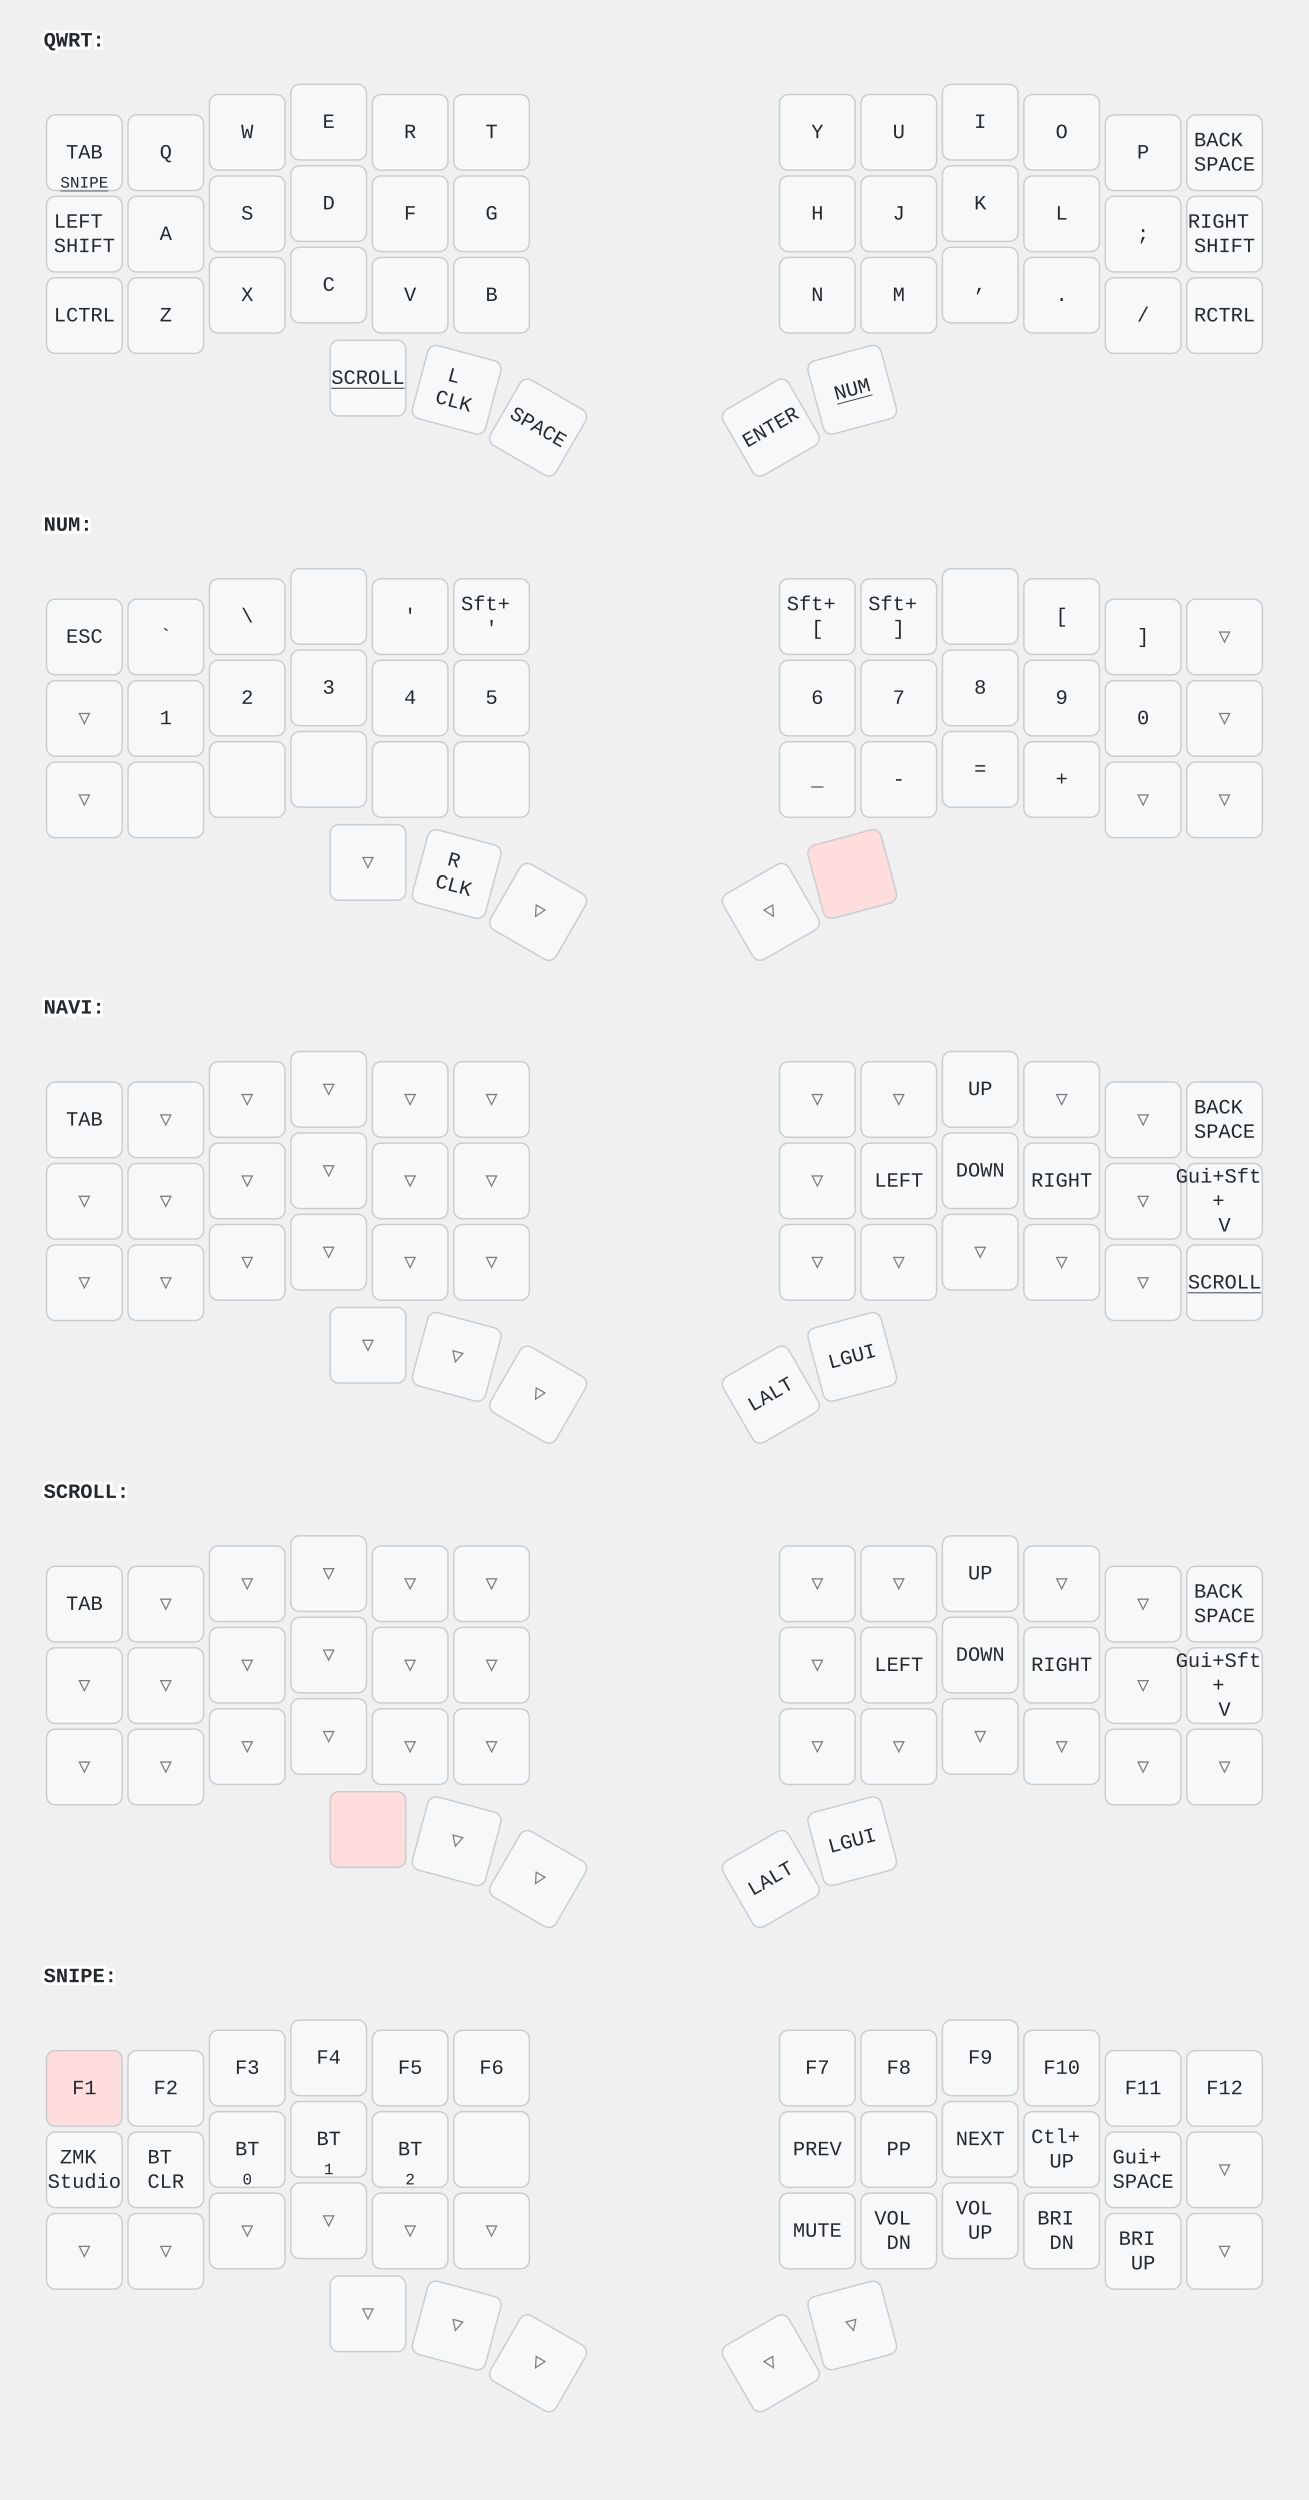
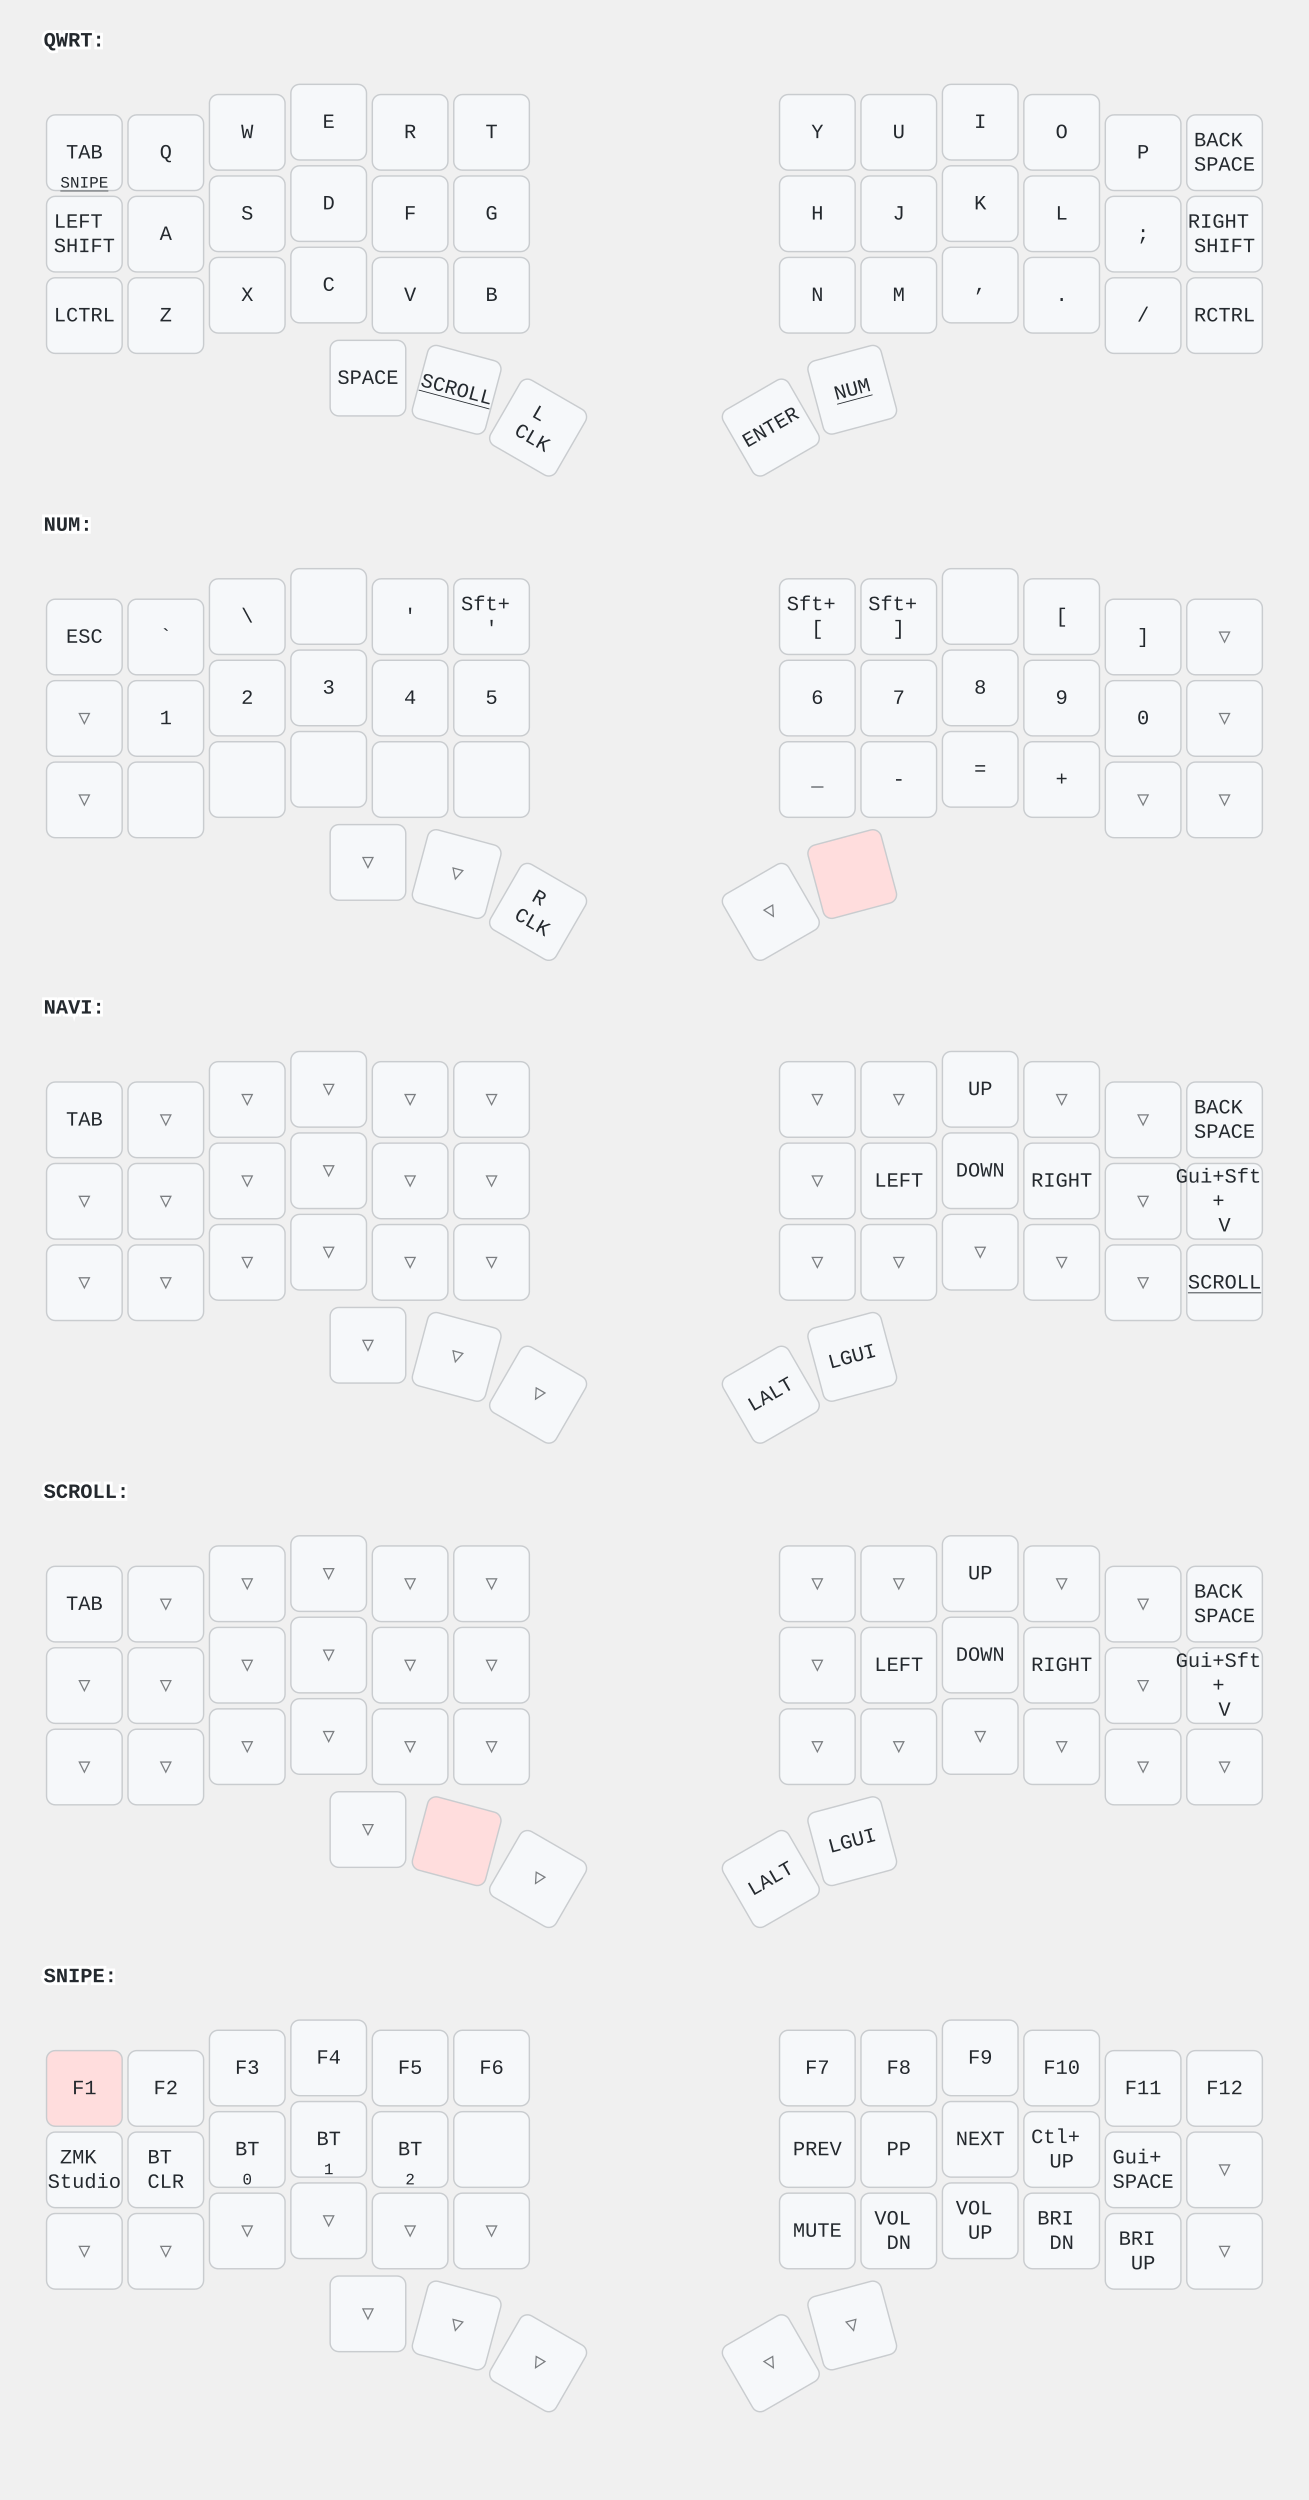
<svg xmlns="http://www.w3.org/2000/svg" width="900" height="1719" viewBox="0 0 900 1719" class="keymap">
  <style>/* inherit to force styles through use tags */
svg path {
    fill: inherit;
}

/* font and background color specifications */
svg.keymap {
    font-family: SFMono-Regular,Consolas,Liberation Mono,Menlo,monospace;
    font-size: 14px;
    font-kerning: normal;
    text-rendering: optimizeLegibility;
    fill: #24292e;
}

/* default key styling */
rect.key {
    fill: #f6f8fa;
}

rect.key, rect.combo {
    stroke: #c9cccf;
    stroke-width: 1;
}

/* default key side styling, only used is draw_key_sides is set */
rect.side {
    filter: brightness(90%);
}

/* color accent for combo boxes */
rect.combo, rect.combo-separate {
    fill: #cdf;
}

/* color accent for held keys */
rect.held, rect.combo.held {
    fill: #fdd;
}

/* color accent for ghost (optional) keys */
rect.ghost, rect.combo.ghost {
    stroke-dasharray: 4, 4;
    stroke-width: 2;
}

text {
    text-anchor: middle;
    dominant-baseline: middle;
}

/* styling for layer labels */
text.label {
    font-weight: bold;
    text-anchor: start;
    stroke: white;
    stroke-width: 4;
    paint-order: stroke;
}

/* styling for optional footer */
text.footer {
    text-anchor: end;
    dominant-baseline: auto;
    stroke: white;
    stroke-width: 4;
    paint-order: stroke;
}

/* styling for combo tap, and key non-tap label text */
text.combo, text.hold, text.shifted, text.left, text.right {
    font-size: 11px;
}

text.hold {
    text-anchor: middle;
    dominant-baseline: auto;
}

text.shifted {
    text-anchor: middle;
    dominant-baseline: hanging;
}

text.left {
    text-anchor: start;
}

text.right {
    text-anchor: end;
}

text.layer-activator {
    text-decoration: underline;
}

/* styling for hold/shifted label text in combo box */
text.combo.hold, text.combo.shifted, text.combo.left, text.combo.right {
    font-size: 8px;
}

/* lighter symbol for transparent keys */
text.trans {
    fill: #7b7e81;
}

/* styling for combo dendrons */
path.combo {
    stroke-width: 1;
    stroke: gray;
    fill: none;
}

/* Start Tabler Icons Cleanup */
/* cannot use height/width with glyphs */
.icon-tabler &gt; path {
    fill: inherit;
    stroke: inherit;
    stroke-width: 2;
}
/* hide tabler's default box */
.icon-tabler &gt; path[stroke="none"][fill="none"] {
    visibility: hidden;
}
/* End Tabler Icons Cleanup */

@media (prefers-color-scheme: dark) {
svg.keymap { fill: #d1d6db; }
rect.key { fill: #3f4750; }
rect.key, rect.combo { stroke: #60666c; }
rect.combo, rect.combo-separate { fill: #1f3d7a; }
rect.held, rect.combo.held { fill: #854747; }
text.label, text.footer { stroke: black; }
text.trans { fill: #7e8184; }
path.combo { stroke: #7f7f7f; }

}</style>
  <g transform="translate(30, 0)" class="layer-QWRT">
    <text x="0" y="28" class="label" id="QWRT">QWRT:</text>
    <g transform="translate(0, 56)">
      <g transform="translate(28, 49)" class="key keypos-0">
        <rect rx="6" ry="6" x="-26" y="-26" width="52" height="52" class="key" />
        <text x="0" y="0" class="key tap">TAB</text>
        <a href="#SNIPE">
          <text x="0" y="24" class="key hold layer-activator">SNIPE</text>
        </a>
      </g>
      <g transform="translate(84, 49)" class="key keypos-1">
        <rect rx="6" ry="6" x="-26" y="-26" width="52" height="52" class="key" />
        <text x="0" y="0" class="key tap">Q</text>
      </g>
      <g transform="translate(140, 35)" class="key keypos-2">
        <rect rx="6" ry="6" x="-26" y="-26" width="52" height="52" class="key" />
        <text x="0" y="0" class="key tap">W</text>
      </g>
      <g transform="translate(196, 28)" class="key keypos-3">
        <rect rx="6" ry="6" x="-26" y="-26" width="52" height="52" class="key" />
        <text x="0" y="0" class="key tap">E</text>
      </g>
      <g transform="translate(252, 35)" class="key keypos-4">
        <rect rx="6" ry="6" x="-26" y="-26" width="52" height="52" class="key" />
        <text x="0" y="0" class="key tap">R</text>
      </g>
      <g transform="translate(308, 35)" class="key keypos-5">
        <rect rx="6" ry="6" x="-26" y="-26" width="52" height="52" class="key" />
        <text x="0" y="0" class="key tap">T</text>
      </g>
      <g transform="translate(532, 35)" class="key keypos-6">
        <rect rx="6" ry="6" x="-26" y="-26" width="52" height="52" class="key" />
        <text x="0" y="0" class="key tap">Y</text>
      </g>
      <g transform="translate(588, 35)" class="key keypos-7">
        <rect rx="6" ry="6" x="-26" y="-26" width="52" height="52" class="key" />
        <text x="0" y="0" class="key tap">U</text>
      </g>
      <g transform="translate(644, 28)" class="key keypos-8">
        <rect rx="6" ry="6" x="-26" y="-26" width="52" height="52" class="key" />
        <text x="0" y="0" class="key tap">I</text>
      </g>
      <g transform="translate(700, 35)" class="key keypos-9">
        <rect rx="6" ry="6" x="-26" y="-26" width="52" height="52" class="key" />
        <text x="0" y="0" class="key tap">O</text>
      </g>
      <g transform="translate(756, 49)" class="key keypos-10">
        <rect rx="6" ry="6" x="-26" y="-26" width="52" height="52" class="key" />
        <text x="0" y="0" class="key tap">P</text>
      </g>
      <g transform="translate(812, 49)" class="key keypos-11">
        <rect rx="6" ry="6" x="-26" y="-26" width="52" height="52" class="key" />
        <text x="0" y="0" class="key tap">
          <tspan x="0" dy="-0.6em">BACK</tspan>
          <tspan x="0" dy="1.2em">SPACE</tspan>
        </text>
      </g>
      <g transform="translate(28, 105)" class="key keypos-12">
        <rect rx="6" ry="6" x="-26" y="-26" width="52" height="52" class="key" />
        <text x="0" y="0" class="key tap">
          <tspan x="0" dy="-0.6em">LEFT</tspan>
          <tspan x="0" dy="1.2em">SHIFT</tspan>
        </text>
      </g>
      <g transform="translate(84, 105)" class="key keypos-13">
        <rect rx="6" ry="6" x="-26" y="-26" width="52" height="52" class="key" />
        <text x="0" y="0" class="key tap">A</text>
      </g>
      <g transform="translate(140, 91)" class="key keypos-14">
        <rect rx="6" ry="6" x="-26" y="-26" width="52" height="52" class="key" />
        <text x="0" y="0" class="key tap">S</text>
      </g>
      <g transform="translate(196, 84)" class="key keypos-15">
        <rect rx="6" ry="6" x="-26" y="-26" width="52" height="52" class="key" />
        <text x="0" y="0" class="key tap">D</text>
      </g>
      <g transform="translate(252, 91)" class="key keypos-16">
        <rect rx="6" ry="6" x="-26" y="-26" width="52" height="52" class="key" />
        <text x="0" y="0" class="key tap">F</text>
      </g>
      <g transform="translate(308, 91)" class="key keypos-17">
        <rect rx="6" ry="6" x="-26" y="-26" width="52" height="52" class="key" />
        <text x="0" y="0" class="key tap">G</text>
      </g>
      <g transform="translate(532, 91)" class="key keypos-18">
        <rect rx="6" ry="6" x="-26" y="-26" width="52" height="52" class="key" />
        <text x="0" y="0" class="key tap">H</text>
      </g>
      <g transform="translate(588, 91)" class="key keypos-19">
        <rect rx="6" ry="6" x="-26" y="-26" width="52" height="52" class="key" />
        <text x="0" y="0" class="key tap">J</text>
      </g>
      <g transform="translate(644, 84)" class="key keypos-20">
        <rect rx="6" ry="6" x="-26" y="-26" width="52" height="52" class="key" />
        <text x="0" y="0" class="key tap">K</text>
      </g>
      <g transform="translate(700, 91)" class="key keypos-21">
        <rect rx="6" ry="6" x="-26" y="-26" width="52" height="52" class="key" />
        <text x="0" y="0" class="key tap">L</text>
      </g>
      <g transform="translate(756, 105)" class="key keypos-22">
        <rect rx="6" ry="6" x="-26" y="-26" width="52" height="52" class="key" />
        <text x="0" y="0" class="key tap">;</text>
      </g>
      <g transform="translate(812, 105)" class="key keypos-23">
        <rect rx="6" ry="6" x="-26" y="-26" width="52" height="52" class="key" />
        <text x="0" y="0" class="key tap">
          <tspan x="0" dy="-0.6em">RIGHT</tspan>
          <tspan x="0" dy="1.2em">SHIFT</tspan>
        </text>
      </g>
      <g transform="translate(28, 161)" class="key keypos-24">
        <rect rx="6" ry="6" x="-26" y="-26" width="52" height="52" class="key" />
        <text x="0" y="0" class="key tap">LCTRL</text>
      </g>
      <g transform="translate(84, 161)" class="key keypos-25">
        <rect rx="6" ry="6" x="-26" y="-26" width="52" height="52" class="key" />
        <text x="0" y="0" class="key tap">Z</text>
      </g>
      <g transform="translate(140, 147)" class="key keypos-26">
        <rect rx="6" ry="6" x="-26" y="-26" width="52" height="52" class="key" />
        <text x="0" y="0" class="key tap">X</text>
      </g>
      <g transform="translate(196, 140)" class="key keypos-27">
        <rect rx="6" ry="6" x="-26" y="-26" width="52" height="52" class="key" />
        <text x="0" y="0" class="key tap">C</text>
      </g>
      <g transform="translate(252, 147)" class="key keypos-28">
        <rect rx="6" ry="6" x="-26" y="-26" width="52" height="52" class="key" />
        <text x="0" y="0" class="key tap">V</text>
      </g>
      <g transform="translate(308, 147)" class="key keypos-29">
        <rect rx="6" ry="6" x="-26" y="-26" width="52" height="52" class="key" />
        <text x="0" y="0" class="key tap">B</text>
      </g>
      <g transform="translate(532, 147)" class="key keypos-30">
        <rect rx="6" ry="6" x="-26" y="-26" width="52" height="52" class="key" />
        <text x="0" y="0" class="key tap">N</text>
      </g>
      <g transform="translate(588, 147)" class="key keypos-31">
        <rect rx="6" ry="6" x="-26" y="-26" width="52" height="52" class="key" />
        <text x="0" y="0" class="key tap">M</text>
      </g>
      <g transform="translate(644, 140)" class="key keypos-32">
        <rect rx="6" ry="6" x="-26" y="-26" width="52" height="52" class="key" />
        <text x="0" y="0" class="key tap">,</text>
      </g>
      <g transform="translate(700, 147)" class="key keypos-33">
        <rect rx="6" ry="6" x="-26" y="-26" width="52" height="52" class="key" />
        <text x="0" y="0" class="key tap">.</text>
      </g>
      <g transform="translate(756, 161)" class="key keypos-34">
        <rect rx="6" ry="6" x="-26" y="-26" width="52" height="52" class="key" />
        <text x="0" y="0" class="key tap">/</text>
      </g>
      <g transform="translate(812, 161)" class="key keypos-35">
        <rect rx="6" ry="6" x="-26" y="-26" width="52" height="52" class="key" />
        <text x="0" y="0" class="key tap">RCTRL</text>
      </g>
      <g transform="translate(223, 204)" class="key keypos-36">
        <rect rx="6" ry="6" x="-26" y="-26" width="52" height="52" class="key" />
+         <text x="0" y="0" class="key tap">SPACE</text>
+       </g>
+       <g transform="translate(284, 212) rotate(15.0)" class="key keypos-37">
+         <rect rx="6" ry="6" x="-26" y="-26" width="52" height="52" class="key" />
        <a href="#SCROLL">
          <text x="0" y="0" class="key tap layer-activator">SCROLL</text>
        </a>
      </g>
-       <g transform="translate(284, 212) rotate(15.0)" class="key keypos-37">
+       <g transform="translate(340, 238) rotate(30.0)" class="key keypos-38">
        <rect rx="6" ry="6" x="-26" y="-26" width="52" height="52" class="key" />
        <text x="0" y="0" class="key tap">
          <tspan x="0" dy="-0.6em">L</tspan>
          <tspan x="0" dy="1.2em">CLK</tspan>
        </text>
-       </g>
-       <g transform="translate(340, 238) rotate(30.0)" class="key keypos-38">
-         <rect rx="6" ry="6" x="-26" y="-26" width="52" height="52" class="key" />
-         <text x="0" y="0" class="key tap">SPACE</text>
      </g>
      <g transform="translate(500, 238) rotate(-30.0)" class="key keypos-39">
        <rect rx="6" ry="6" x="-26" y="-26" width="52" height="52" class="key" />
        <text x="0" y="0" class="key tap">ENTER</text>
      </g>
      <g transform="translate(556, 212) rotate(-15.0)" class="key keypos-40">
        <rect rx="6" ry="6" x="-26" y="-26" width="52" height="52" class="key" />
        <a href="#NUM">
          <text x="0" y="0" class="key tap layer-activator">NUM</text>
        </a>
      </g>
    </g>
  </g>
  <g transform="translate(30, 333)" class="layer-NUM">
    <text x="0" y="28" class="label" id="NUM">NUM:</text>
    <g transform="translate(0, 56)">
      <g transform="translate(28, 49)" class="key keypos-0">
        <rect rx="6" ry="6" x="-26" y="-26" width="52" height="52" class="key" />
        <text x="0" y="0" class="key tap">ESC</text>
      </g>
      <g transform="translate(84, 49)" class="key keypos-1">
        <rect rx="6" ry="6" x="-26" y="-26" width="52" height="52" class="key" />
        <text x="0" y="0" class="key tap">`</text>
      </g>
      <g transform="translate(140, 35)" class="key keypos-2">
        <rect rx="6" ry="6" x="-26" y="-26" width="52" height="52" class="key" />
        <text x="0" y="0" class="key tap">\</text>
      </g>
      <g transform="translate(196, 28)" class="key keypos-3">
        <rect rx="6" ry="6" x="-26" y="-26" width="52" height="52" class="key" />
      </g>
      <g transform="translate(252, 35)" class="key keypos-4">
        <rect rx="6" ry="6" x="-26" y="-26" width="52" height="52" class="key" />
        <text x="0" y="0" class="key tap">'</text>
      </g>
      <g transform="translate(308, 35)" class="key keypos-5">
        <rect rx="6" ry="6" x="-26" y="-26" width="52" height="52" class="key" />
        <text x="0" y="0" class="key tap">
          <tspan x="0" dy="-0.6em">Sft+</tspan>
          <tspan x="0" dy="1.2em">'</tspan>
        </text>
      </g>
      <g transform="translate(532, 35)" class="key keypos-6">
        <rect rx="6" ry="6" x="-26" y="-26" width="52" height="52" class="key" />
        <text x="0" y="0" class="key tap">
          <tspan x="0" dy="-0.6em">Sft+</tspan>
          <tspan x="0" dy="1.2em">[</tspan>
        </text>
      </g>
      <g transform="translate(588, 35)" class="key keypos-7">
        <rect rx="6" ry="6" x="-26" y="-26" width="52" height="52" class="key" />
        <text x="0" y="0" class="key tap">
          <tspan x="0" dy="-0.6em">Sft+</tspan>
          <tspan x="0" dy="1.2em">]</tspan>
        </text>
      </g>
      <g transform="translate(644, 28)" class="key keypos-8">
        <rect rx="6" ry="6" x="-26" y="-26" width="52" height="52" class="key" />
      </g>
      <g transform="translate(700, 35)" class="key keypos-9">
        <rect rx="6" ry="6" x="-26" y="-26" width="52" height="52" class="key" />
        <text x="0" y="0" class="key tap">[</text>
      </g>
      <g transform="translate(756, 49)" class="key keypos-10">
        <rect rx="6" ry="6" x="-26" y="-26" width="52" height="52" class="key" />
        <text x="0" y="0" class="key tap">]</text>
      </g>
      <g transform="translate(812, 49)" class="key trans keypos-11">
        <rect rx="6" ry="6" x="-26" y="-26" width="52" height="52" class="key trans" />
        <text x="0" y="0" class="key trans tap">▽</text>
      </g>
      <g transform="translate(28, 105)" class="key trans keypos-12">
        <rect rx="6" ry="6" x="-26" y="-26" width="52" height="52" class="key trans" />
        <text x="0" y="0" class="key trans tap">▽</text>
      </g>
      <g transform="translate(84, 105)" class="key keypos-13">
        <rect rx="6" ry="6" x="-26" y="-26" width="52" height="52" class="key" />
        <text x="0" y="0" class="key tap">1</text>
      </g>
      <g transform="translate(140, 91)" class="key keypos-14">
        <rect rx="6" ry="6" x="-26" y="-26" width="52" height="52" class="key" />
        <text x="0" y="0" class="key tap">2</text>
      </g>
      <g transform="translate(196, 84)" class="key keypos-15">
        <rect rx="6" ry="6" x="-26" y="-26" width="52" height="52" class="key" />
        <text x="0" y="0" class="key tap">3</text>
      </g>
      <g transform="translate(252, 91)" class="key keypos-16">
        <rect rx="6" ry="6" x="-26" y="-26" width="52" height="52" class="key" />
        <text x="0" y="0" class="key tap">4</text>
      </g>
      <g transform="translate(308, 91)" class="key keypos-17">
        <rect rx="6" ry="6" x="-26" y="-26" width="52" height="52" class="key" />
        <text x="0" y="0" class="key tap">5</text>
      </g>
      <g transform="translate(532, 91)" class="key keypos-18">
        <rect rx="6" ry="6" x="-26" y="-26" width="52" height="52" class="key" />
        <text x="0" y="0" class="key tap">6</text>
      </g>
      <g transform="translate(588, 91)" class="key keypos-19">
        <rect rx="6" ry="6" x="-26" y="-26" width="52" height="52" class="key" />
        <text x="0" y="0" class="key tap">7</text>
      </g>
      <g transform="translate(644, 84)" class="key keypos-20">
        <rect rx="6" ry="6" x="-26" y="-26" width="52" height="52" class="key" />
        <text x="0" y="0" class="key tap">8</text>
      </g>
      <g transform="translate(700, 91)" class="key keypos-21">
        <rect rx="6" ry="6" x="-26" y="-26" width="52" height="52" class="key" />
        <text x="0" y="0" class="key tap">9</text>
      </g>
      <g transform="translate(756, 105)" class="key keypos-22">
        <rect rx="6" ry="6" x="-26" y="-26" width="52" height="52" class="key" />
        <text x="0" y="0" class="key tap">0</text>
      </g>
      <g transform="translate(812, 105)" class="key trans keypos-23">
        <rect rx="6" ry="6" x="-26" y="-26" width="52" height="52" class="key trans" />
        <text x="0" y="0" class="key trans tap">▽</text>
      </g>
      <g transform="translate(28, 161)" class="key trans keypos-24">
        <rect rx="6" ry="6" x="-26" y="-26" width="52" height="52" class="key trans" />
        <text x="0" y="0" class="key trans tap">▽</text>
      </g>
      <g transform="translate(84, 161)" class="key keypos-25">
        <rect rx="6" ry="6" x="-26" y="-26" width="52" height="52" class="key" />
      </g>
      <g transform="translate(140, 147)" class="key keypos-26">
        <rect rx="6" ry="6" x="-26" y="-26" width="52" height="52" class="key" />
      </g>
      <g transform="translate(196, 140)" class="key keypos-27">
        <rect rx="6" ry="6" x="-26" y="-26" width="52" height="52" class="key" />
      </g>
      <g transform="translate(252, 147)" class="key keypos-28">
        <rect rx="6" ry="6" x="-26" y="-26" width="52" height="52" class="key" />
      </g>
      <g transform="translate(308, 147)" class="key keypos-29">
        <rect rx="6" ry="6" x="-26" y="-26" width="52" height="52" class="key" />
      </g>
      <g transform="translate(532, 147)" class="key keypos-30">
        <rect rx="6" ry="6" x="-26" y="-26" width="52" height="52" class="key" />
        <text x="0" y="0" class="key tap">_</text>
      </g>
      <g transform="translate(588, 147)" class="key keypos-31">
        <rect rx="6" ry="6" x="-26" y="-26" width="52" height="52" class="key" />
        <text x="0" y="0" class="key tap">-</text>
      </g>
      <g transform="translate(644, 140)" class="key keypos-32">
        <rect rx="6" ry="6" x="-26" y="-26" width="52" height="52" class="key" />
        <text x="0" y="0" class="key tap">=</text>
      </g>
      <g transform="translate(700, 147)" class="key keypos-33">
        <rect rx="6" ry="6" x="-26" y="-26" width="52" height="52" class="key" />
        <text x="0" y="0" class="key tap">+</text>
      </g>
      <g transform="translate(756, 161)" class="key trans keypos-34">
        <rect rx="6" ry="6" x="-26" y="-26" width="52" height="52" class="key trans" />
        <text x="0" y="0" class="key trans tap">▽</text>
      </g>
      <g transform="translate(812, 161)" class="key trans keypos-35">
        <rect rx="6" ry="6" x="-26" y="-26" width="52" height="52" class="key trans" />
        <text x="0" y="0" class="key trans tap">▽</text>
      </g>
      <g transform="translate(223, 204)" class="key trans keypos-36">
        <rect rx="6" ry="6" x="-26" y="-26" width="52" height="52" class="key trans" />
        <text x="0" y="0" class="key trans tap">▽</text>
      </g>
-       <g transform="translate(284, 212) rotate(15.0)" class="key keypos-37">
+       <g transform="translate(284, 212) rotate(15.0)" class="key trans keypos-37">
+         <rect rx="6" ry="6" x="-26" y="-26" width="52" height="52" class="key trans" />
+         <text x="0" y="0" class="key trans tap">▽</text>
+       </g>
+       <g transform="translate(340, 238) rotate(30.0)" class="key keypos-38">
        <rect rx="6" ry="6" x="-26" y="-26" width="52" height="52" class="key" />
        <text x="0" y="0" class="key tap">
          <tspan x="0" dy="-0.6em">R</tspan>
          <tspan x="0" dy="1.2em">CLK</tspan>
        </text>
-       </g>
-       <g transform="translate(340, 238) rotate(30.0)" class="key trans keypos-38">
-         <rect rx="6" ry="6" x="-26" y="-26" width="52" height="52" class="key trans" />
-         <text x="0" y="0" class="key trans tap">▽</text>
      </g>
      <g transform="translate(500, 238) rotate(-30.0)" class="key trans keypos-39">
        <rect rx="6" ry="6" x="-26" y="-26" width="52" height="52" class="key trans" />
        <text x="0" y="0" class="key trans tap">▽</text>
      </g>
      <g transform="translate(556, 212) rotate(-15.0)" class="key held keypos-40">
        <rect rx="6" ry="6" x="-26" y="-26" width="52" height="52" class="key held" />
      </g>
    </g>
  </g>
  <g transform="translate(30, 665)" class="layer-NAVI">
    <text x="0" y="28" class="label" id="NAVI">NAVI:</text>
    <g transform="translate(0, 56)">
      <g transform="translate(28, 49)" class="key keypos-0">
        <rect rx="6" ry="6" x="-26" y="-26" width="52" height="52" class="key" />
        <text x="0" y="0" class="key tap">TAB</text>
      </g>
      <g transform="translate(84, 49)" class="key trans keypos-1">
        <rect rx="6" ry="6" x="-26" y="-26" width="52" height="52" class="key trans" />
        <text x="0" y="0" class="key trans tap">▽</text>
      </g>
      <g transform="translate(140, 35)" class="key trans keypos-2">
        <rect rx="6" ry="6" x="-26" y="-26" width="52" height="52" class="key trans" />
        <text x="0" y="0" class="key trans tap">▽</text>
      </g>
      <g transform="translate(196, 28)" class="key trans keypos-3">
        <rect rx="6" ry="6" x="-26" y="-26" width="52" height="52" class="key trans" />
        <text x="0" y="0" class="key trans tap">▽</text>
      </g>
      <g transform="translate(252, 35)" class="key trans keypos-4">
        <rect rx="6" ry="6" x="-26" y="-26" width="52" height="52" class="key trans" />
        <text x="0" y="0" class="key trans tap">▽</text>
      </g>
      <g transform="translate(308, 35)" class="key trans keypos-5">
        <rect rx="6" ry="6" x="-26" y="-26" width="52" height="52" class="key trans" />
        <text x="0" y="0" class="key trans tap">▽</text>
      </g>
      <g transform="translate(532, 35)" class="key trans keypos-6">
        <rect rx="6" ry="6" x="-26" y="-26" width="52" height="52" class="key trans" />
        <text x="0" y="0" class="key trans tap">▽</text>
      </g>
      <g transform="translate(588, 35)" class="key trans keypos-7">
        <rect rx="6" ry="6" x="-26" y="-26" width="52" height="52" class="key trans" />
        <text x="0" y="0" class="key trans tap">▽</text>
      </g>
      <g transform="translate(644, 28)" class="key keypos-8">
        <rect rx="6" ry="6" x="-26" y="-26" width="52" height="52" class="key" />
        <text x="0" y="0" class="key tap">UP</text>
      </g>
      <g transform="translate(700, 35)" class="key trans keypos-9">
        <rect rx="6" ry="6" x="-26" y="-26" width="52" height="52" class="key trans" />
        <text x="0" y="0" class="key trans tap">▽</text>
      </g>
      <g transform="translate(756, 49)" class="key trans keypos-10">
        <rect rx="6" ry="6" x="-26" y="-26" width="52" height="52" class="key trans" />
        <text x="0" y="0" class="key trans tap">▽</text>
      </g>
      <g transform="translate(812, 49)" class="key keypos-11">
        <rect rx="6" ry="6" x="-26" y="-26" width="52" height="52" class="key" />
        <text x="0" y="0" class="key tap">
          <tspan x="0" dy="-0.6em">BACK</tspan>
          <tspan x="0" dy="1.2em">SPACE</tspan>
        </text>
      </g>
      <g transform="translate(28, 105)" class="key trans keypos-12">
        <rect rx="6" ry="6" x="-26" y="-26" width="52" height="52" class="key trans" />
        <text x="0" y="0" class="key trans tap">▽</text>
      </g>
      <g transform="translate(84, 105)" class="key trans keypos-13">
        <rect rx="6" ry="6" x="-26" y="-26" width="52" height="52" class="key trans" />
        <text x="0" y="0" class="key trans tap">▽</text>
      </g>
      <g transform="translate(140, 91)" class="key trans keypos-14">
        <rect rx="6" ry="6" x="-26" y="-26" width="52" height="52" class="key trans" />
        <text x="0" y="0" class="key trans tap">▽</text>
      </g>
      <g transform="translate(196, 84)" class="key trans keypos-15">
        <rect rx="6" ry="6" x="-26" y="-26" width="52" height="52" class="key trans" />
        <text x="0" y="0" class="key trans tap">▽</text>
      </g>
      <g transform="translate(252, 91)" class="key trans keypos-16">
        <rect rx="6" ry="6" x="-26" y="-26" width="52" height="52" class="key trans" />
        <text x="0" y="0" class="key trans tap">▽</text>
      </g>
      <g transform="translate(308, 91)" class="key trans keypos-17">
        <rect rx="6" ry="6" x="-26" y="-26" width="52" height="52" class="key trans" />
        <text x="0" y="0" class="key trans tap">▽</text>
      </g>
      <g transform="translate(532, 91)" class="key trans keypos-18">
        <rect rx="6" ry="6" x="-26" y="-26" width="52" height="52" class="key trans" />
        <text x="0" y="0" class="key trans tap">▽</text>
      </g>
      <g transform="translate(588, 91)" class="key keypos-19">
        <rect rx="6" ry="6" x="-26" y="-26" width="52" height="52" class="key" />
        <text x="0" y="0" class="key tap">LEFT</text>
      </g>
      <g transform="translate(644, 84)" class="key keypos-20">
        <rect rx="6" ry="6" x="-26" y="-26" width="52" height="52" class="key" />
        <text x="0" y="0" class="key tap">DOWN</text>
      </g>
      <g transform="translate(700, 91)" class="key keypos-21">
        <rect rx="6" ry="6" x="-26" y="-26" width="52" height="52" class="key" />
        <text x="0" y="0" class="key tap">RIGHT</text>
      </g>
      <g transform="translate(756, 105)" class="key trans keypos-22">
        <rect rx="6" ry="6" x="-26" y="-26" width="52" height="52" class="key trans" />
        <text x="0" y="0" class="key trans tap">▽</text>
      </g>
      <g transform="translate(812, 105)" class="key keypos-23">
        <rect rx="6" ry="6" x="-26" y="-26" width="52" height="52" class="key" />
        <text x="0" y="0" class="key tap">
          <tspan x="0" dy="-1.2em">Gui+Sft</tspan>
          <tspan x="0" dy="1.2em">+</tspan>
          <tspan x="0" dy="1.2em">V</tspan>
        </text>
      </g>
      <g transform="translate(28, 161)" class="key trans keypos-24">
        <rect rx="6" ry="6" x="-26" y="-26" width="52" height="52" class="key trans" />
        <text x="0" y="0" class="key trans tap">▽</text>
      </g>
      <g transform="translate(84, 161)" class="key trans keypos-25">
        <rect rx="6" ry="6" x="-26" y="-26" width="52" height="52" class="key trans" />
        <text x="0" y="0" class="key trans tap">▽</text>
      </g>
      <g transform="translate(140, 147)" class="key trans keypos-26">
        <rect rx="6" ry="6" x="-26" y="-26" width="52" height="52" class="key trans" />
        <text x="0" y="0" class="key trans tap">▽</text>
      </g>
      <g transform="translate(196, 140)" class="key trans keypos-27">
        <rect rx="6" ry="6" x="-26" y="-26" width="52" height="52" class="key trans" />
        <text x="0" y="0" class="key trans tap">▽</text>
      </g>
      <g transform="translate(252, 147)" class="key trans keypos-28">
        <rect rx="6" ry="6" x="-26" y="-26" width="52" height="52" class="key trans" />
        <text x="0" y="0" class="key trans tap">▽</text>
      </g>
      <g transform="translate(308, 147)" class="key trans keypos-29">
        <rect rx="6" ry="6" x="-26" y="-26" width="52" height="52" class="key trans" />
        <text x="0" y="0" class="key trans tap">▽</text>
      </g>
      <g transform="translate(532, 147)" class="key trans keypos-30">
        <rect rx="6" ry="6" x="-26" y="-26" width="52" height="52" class="key trans" />
        <text x="0" y="0" class="key trans tap">▽</text>
      </g>
      <g transform="translate(588, 147)" class="key trans keypos-31">
        <rect rx="6" ry="6" x="-26" y="-26" width="52" height="52" class="key trans" />
        <text x="0" y="0" class="key trans tap">▽</text>
      </g>
      <g transform="translate(644, 140)" class="key trans keypos-32">
        <rect rx="6" ry="6" x="-26" y="-26" width="52" height="52" class="key trans" />
        <text x="0" y="0" class="key trans tap">▽</text>
      </g>
      <g transform="translate(700, 147)" class="key trans keypos-33">
        <rect rx="6" ry="6" x="-26" y="-26" width="52" height="52" class="key trans" />
        <text x="0" y="0" class="key trans tap">▽</text>
      </g>
      <g transform="translate(756, 161)" class="key trans keypos-34">
        <rect rx="6" ry="6" x="-26" y="-26" width="52" height="52" class="key trans" />
        <text x="0" y="0" class="key trans tap">▽</text>
      </g>
      <g transform="translate(812, 161)" class="key keypos-35">
        <rect rx="6" ry="6" x="-26" y="-26" width="52" height="52" class="key" />
        <a href="#SCROLL">
          <text x="0" y="0" class="key tap layer-activator">SCROLL</text>
        </a>
      </g>
      <g transform="translate(223, 204)" class="key trans keypos-36">
        <rect rx="6" ry="6" x="-26" y="-26" width="52" height="52" class="key trans" />
        <text x="0" y="0" class="key trans tap">▽</text>
      </g>
      <g transform="translate(284, 212) rotate(15.0)" class="key trans keypos-37">
        <rect rx="6" ry="6" x="-26" y="-26" width="52" height="52" class="key trans" />
        <text x="0" y="0" class="key trans tap">▽</text>
      </g>
      <g transform="translate(340, 238) rotate(30.0)" class="key trans keypos-38">
        <rect rx="6" ry="6" x="-26" y="-26" width="52" height="52" class="key trans" />
        <text x="0" y="0" class="key trans tap">▽</text>
      </g>
      <g transform="translate(500, 238) rotate(-30.0)" class="key keypos-39">
        <rect rx="6" ry="6" x="-26" y="-26" width="52" height="52" class="key" />
        <text x="0" y="0" class="key tap">LALT</text>
      </g>
      <g transform="translate(556, 212) rotate(-15.0)" class="key keypos-40">
        <rect rx="6" ry="6" x="-26" y="-26" width="52" height="52" class="key" />
        <text x="0" y="0" class="key tap">LGUI</text>
      </g>
    </g>
  </g>
  <g transform="translate(30, 998)" class="layer-SCROLL">
    <text x="0" y="28" class="label" id="SCROLL">SCROLL:</text>
    <g transform="translate(0, 56)">
      <g transform="translate(28, 49)" class="key keypos-0">
        <rect rx="6" ry="6" x="-26" y="-26" width="52" height="52" class="key" />
        <text x="0" y="0" class="key tap">TAB</text>
      </g>
      <g transform="translate(84, 49)" class="key trans keypos-1">
        <rect rx="6" ry="6" x="-26" y="-26" width="52" height="52" class="key trans" />
        <text x="0" y="0" class="key trans tap">▽</text>
      </g>
      <g transform="translate(140, 35)" class="key trans keypos-2">
        <rect rx="6" ry="6" x="-26" y="-26" width="52" height="52" class="key trans" />
        <text x="0" y="0" class="key trans tap">▽</text>
      </g>
      <g transform="translate(196, 28)" class="key trans keypos-3">
        <rect rx="6" ry="6" x="-26" y="-26" width="52" height="52" class="key trans" />
        <text x="0" y="0" class="key trans tap">▽</text>
      </g>
      <g transform="translate(252, 35)" class="key trans keypos-4">
        <rect rx="6" ry="6" x="-26" y="-26" width="52" height="52" class="key trans" />
        <text x="0" y="0" class="key trans tap">▽</text>
      </g>
      <g transform="translate(308, 35)" class="key trans keypos-5">
        <rect rx="6" ry="6" x="-26" y="-26" width="52" height="52" class="key trans" />
        <text x="0" y="0" class="key trans tap">▽</text>
      </g>
      <g transform="translate(532, 35)" class="key trans keypos-6">
        <rect rx="6" ry="6" x="-26" y="-26" width="52" height="52" class="key trans" />
        <text x="0" y="0" class="key trans tap">▽</text>
      </g>
      <g transform="translate(588, 35)" class="key trans keypos-7">
        <rect rx="6" ry="6" x="-26" y="-26" width="52" height="52" class="key trans" />
        <text x="0" y="0" class="key trans tap">▽</text>
      </g>
      <g transform="translate(644, 28)" class="key keypos-8">
        <rect rx="6" ry="6" x="-26" y="-26" width="52" height="52" class="key" />
        <text x="0" y="0" class="key tap">UP</text>
      </g>
      <g transform="translate(700, 35)" class="key trans keypos-9">
        <rect rx="6" ry="6" x="-26" y="-26" width="52" height="52" class="key trans" />
        <text x="0" y="0" class="key trans tap">▽</text>
      </g>
      <g transform="translate(756, 49)" class="key trans keypos-10">
        <rect rx="6" ry="6" x="-26" y="-26" width="52" height="52" class="key trans" />
        <text x="0" y="0" class="key trans tap">▽</text>
      </g>
      <g transform="translate(812, 49)" class="key keypos-11">
        <rect rx="6" ry="6" x="-26" y="-26" width="52" height="52" class="key" />
        <text x="0" y="0" class="key tap">
          <tspan x="0" dy="-0.6em">BACK</tspan>
          <tspan x="0" dy="1.2em">SPACE</tspan>
        </text>
      </g>
      <g transform="translate(28, 105)" class="key trans keypos-12">
        <rect rx="6" ry="6" x="-26" y="-26" width="52" height="52" class="key trans" />
        <text x="0" y="0" class="key trans tap">▽</text>
      </g>
      <g transform="translate(84, 105)" class="key trans keypos-13">
        <rect rx="6" ry="6" x="-26" y="-26" width="52" height="52" class="key trans" />
        <text x="0" y="0" class="key trans tap">▽</text>
      </g>
      <g transform="translate(140, 91)" class="key trans keypos-14">
        <rect rx="6" ry="6" x="-26" y="-26" width="52" height="52" class="key trans" />
        <text x="0" y="0" class="key trans tap">▽</text>
      </g>
      <g transform="translate(196, 84)" class="key trans keypos-15">
        <rect rx="6" ry="6" x="-26" y="-26" width="52" height="52" class="key trans" />
        <text x="0" y="0" class="key trans tap">▽</text>
      </g>
      <g transform="translate(252, 91)" class="key trans keypos-16">
        <rect rx="6" ry="6" x="-26" y="-26" width="52" height="52" class="key trans" />
        <text x="0" y="0" class="key trans tap">▽</text>
      </g>
      <g transform="translate(308, 91)" class="key trans keypos-17">
        <rect rx="6" ry="6" x="-26" y="-26" width="52" height="52" class="key trans" />
        <text x="0" y="0" class="key trans tap">▽</text>
      </g>
      <g transform="translate(532, 91)" class="key trans keypos-18">
        <rect rx="6" ry="6" x="-26" y="-26" width="52" height="52" class="key trans" />
        <text x="0" y="0" class="key trans tap">▽</text>
      </g>
      <g transform="translate(588, 91)" class="key keypos-19">
        <rect rx="6" ry="6" x="-26" y="-26" width="52" height="52" class="key" />
        <text x="0" y="0" class="key tap">LEFT</text>
      </g>
      <g transform="translate(644, 84)" class="key keypos-20">
        <rect rx="6" ry="6" x="-26" y="-26" width="52" height="52" class="key" />
        <text x="0" y="0" class="key tap">DOWN</text>
      </g>
      <g transform="translate(700, 91)" class="key keypos-21">
        <rect rx="6" ry="6" x="-26" y="-26" width="52" height="52" class="key" />
        <text x="0" y="0" class="key tap">RIGHT</text>
      </g>
      <g transform="translate(756, 105)" class="key trans keypos-22">
        <rect rx="6" ry="6" x="-26" y="-26" width="52" height="52" class="key trans" />
        <text x="0" y="0" class="key trans tap">▽</text>
      </g>
      <g transform="translate(812, 105)" class="key keypos-23">
        <rect rx="6" ry="6" x="-26" y="-26" width="52" height="52" class="key" />
        <text x="0" y="0" class="key tap">
          <tspan x="0" dy="-1.2em">Gui+Sft</tspan>
          <tspan x="0" dy="1.2em">+</tspan>
          <tspan x="0" dy="1.2em">V</tspan>
        </text>
      </g>
      <g transform="translate(28, 161)" class="key trans keypos-24">
        <rect rx="6" ry="6" x="-26" y="-26" width="52" height="52" class="key trans" />
        <text x="0" y="0" class="key trans tap">▽</text>
      </g>
      <g transform="translate(84, 161)" class="key trans keypos-25">
        <rect rx="6" ry="6" x="-26" y="-26" width="52" height="52" class="key trans" />
        <text x="0" y="0" class="key trans tap">▽</text>
      </g>
      <g transform="translate(140, 147)" class="key trans keypos-26">
        <rect rx="6" ry="6" x="-26" y="-26" width="52" height="52" class="key trans" />
        <text x="0" y="0" class="key trans tap">▽</text>
      </g>
      <g transform="translate(196, 140)" class="key trans keypos-27">
        <rect rx="6" ry="6" x="-26" y="-26" width="52" height="52" class="key trans" />
        <text x="0" y="0" class="key trans tap">▽</text>
      </g>
      <g transform="translate(252, 147)" class="key trans keypos-28">
        <rect rx="6" ry="6" x="-26" y="-26" width="52" height="52" class="key trans" />
        <text x="0" y="0" class="key trans tap">▽</text>
      </g>
      <g transform="translate(308, 147)" class="key trans keypos-29">
        <rect rx="6" ry="6" x="-26" y="-26" width="52" height="52" class="key trans" />
        <text x="0" y="0" class="key trans tap">▽</text>
      </g>
      <g transform="translate(532, 147)" class="key trans keypos-30">
        <rect rx="6" ry="6" x="-26" y="-26" width="52" height="52" class="key trans" />
        <text x="0" y="0" class="key trans tap">▽</text>
      </g>
      <g transform="translate(588, 147)" class="key trans keypos-31">
        <rect rx="6" ry="6" x="-26" y="-26" width="52" height="52" class="key trans" />
        <text x="0" y="0" class="key trans tap">▽</text>
      </g>
      <g transform="translate(644, 140)" class="key trans keypos-32">
        <rect rx="6" ry="6" x="-26" y="-26" width="52" height="52" class="key trans" />
        <text x="0" y="0" class="key trans tap">▽</text>
      </g>
      <g transform="translate(700, 147)" class="key trans keypos-33">
        <rect rx="6" ry="6" x="-26" y="-26" width="52" height="52" class="key trans" />
        <text x="0" y="0" class="key trans tap">▽</text>
      </g>
      <g transform="translate(756, 161)" class="key trans keypos-34">
        <rect rx="6" ry="6" x="-26" y="-26" width="52" height="52" class="key trans" />
        <text x="0" y="0" class="key trans tap">▽</text>
      </g>
      <g transform="translate(812, 161)" class="key trans keypos-35">
        <rect rx="6" ry="6" x="-26" y="-26" width="52" height="52" class="key trans" />
        <text x="0" y="0" class="key trans tap">▽</text>
      </g>
-       <g transform="translate(223, 204)" class="key held keypos-36">
+       <g transform="translate(223, 204)" class="key trans keypos-36">
+         <rect rx="6" ry="6" x="-26" y="-26" width="52" height="52" class="key trans" />
+         <text x="0" y="0" class="key trans tap">▽</text>
+       </g>
+       <g transform="translate(284, 212) rotate(15.0)" class="key held keypos-37">
        <rect rx="6" ry="6" x="-26" y="-26" width="52" height="52" class="key held" />
-       </g>
-       <g transform="translate(284, 212) rotate(15.0)" class="key trans keypos-37">
-         <rect rx="6" ry="6" x="-26" y="-26" width="52" height="52" class="key trans" />
-         <text x="0" y="0" class="key trans tap">▽</text>
      </g>
      <g transform="translate(340, 238) rotate(30.0)" class="key trans keypos-38">
        <rect rx="6" ry="6" x="-26" y="-26" width="52" height="52" class="key trans" />
        <text x="0" y="0" class="key trans tap">▽</text>
      </g>
      <g transform="translate(500, 238) rotate(-30.0)" class="key keypos-39">
        <rect rx="6" ry="6" x="-26" y="-26" width="52" height="52" class="key" />
        <text x="0" y="0" class="key tap">LALT</text>
      </g>
      <g transform="translate(556, 212) rotate(-15.0)" class="key keypos-40">
        <rect rx="6" ry="6" x="-26" y="-26" width="52" height="52" class="key" />
        <text x="0" y="0" class="key tap">LGUI</text>
      </g>
    </g>
  </g>
  <g transform="translate(30, 1331)" class="layer-SNIPE">
    <text x="0" y="28" class="label" id="SNIPE">SNIPE:</text>
    <g transform="translate(0, 56)">
      <g transform="translate(28, 49)" class="key held keypos-0">
        <rect rx="6" ry="6" x="-26" y="-26" width="52" height="52" class="key held" />
        <text x="0" y="0" class="key held tap">F1</text>
      </g>
      <g transform="translate(84, 49)" class="key keypos-1">
        <rect rx="6" ry="6" x="-26" y="-26" width="52" height="52" class="key" />
        <text x="0" y="0" class="key tap">F2</text>
      </g>
      <g transform="translate(140, 35)" class="key keypos-2">
        <rect rx="6" ry="6" x="-26" y="-26" width="52" height="52" class="key" />
        <text x="0" y="0" class="key tap">F3</text>
      </g>
      <g transform="translate(196, 28)" class="key keypos-3">
        <rect rx="6" ry="6" x="-26" y="-26" width="52" height="52" class="key" />
        <text x="0" y="0" class="key tap">F4</text>
      </g>
      <g transform="translate(252, 35)" class="key keypos-4">
        <rect rx="6" ry="6" x="-26" y="-26" width="52" height="52" class="key" />
        <text x="0" y="0" class="key tap">F5</text>
      </g>
      <g transform="translate(308, 35)" class="key keypos-5">
        <rect rx="6" ry="6" x="-26" y="-26" width="52" height="52" class="key" />
        <text x="0" y="0" class="key tap">F6</text>
      </g>
      <g transform="translate(532, 35)" class="key keypos-6">
        <rect rx="6" ry="6" x="-26" y="-26" width="52" height="52" class="key" />
        <text x="0" y="0" class="key tap">F7</text>
      </g>
      <g transform="translate(588, 35)" class="key keypos-7">
        <rect rx="6" ry="6" x="-26" y="-26" width="52" height="52" class="key" />
        <text x="0" y="0" class="key tap">F8</text>
      </g>
      <g transform="translate(644, 28)" class="key keypos-8">
        <rect rx="6" ry="6" x="-26" y="-26" width="52" height="52" class="key" />
        <text x="0" y="0" class="key tap">F9</text>
      </g>
      <g transform="translate(700, 35)" class="key keypos-9">
        <rect rx="6" ry="6" x="-26" y="-26" width="52" height="52" class="key" />
        <text x="0" y="0" class="key tap">F10</text>
      </g>
      <g transform="translate(756, 49)" class="key keypos-10">
        <rect rx="6" ry="6" x="-26" y="-26" width="52" height="52" class="key" />
        <text x="0" y="0" class="key tap">F11</text>
      </g>
      <g transform="translate(812, 49)" class="key keypos-11">
        <rect rx="6" ry="6" x="-26" y="-26" width="52" height="52" class="key" />
        <text x="0" y="0" class="key tap">F12</text>
      </g>
      <g transform="translate(28, 105)" class="key keypos-12">
        <rect rx="6" ry="6" x="-26" y="-26" width="52" height="52" class="key" />
        <text x="0" y="0" class="key tap">
          <tspan x="0" dy="-0.6em">ZMK</tspan>
          <tspan x="0" dy="1.2em">Studio</tspan>
        </text>
      </g>
      <g transform="translate(84, 105)" class="key keypos-13">
        <rect rx="6" ry="6" x="-26" y="-26" width="52" height="52" class="key" />
        <text x="0" y="0" class="key tap">
          <tspan x="0" dy="-0.6em">BT</tspan>
          <tspan x="0" dy="1.2em">CLR</tspan>
        </text>
      </g>
      <g transform="translate(140, 91)" class="key keypos-14">
        <rect rx="6" ry="6" x="-26" y="-26" width="52" height="52" class="key" />
        <text x="0" y="0" class="key tap">BT</text>
        <text x="0" y="24" class="key hold">0</text>
      </g>
      <g transform="translate(196, 84)" class="key keypos-15">
        <rect rx="6" ry="6" x="-26" y="-26" width="52" height="52" class="key" />
        <text x="0" y="0" class="key tap">BT</text>
        <text x="0" y="24" class="key hold">1</text>
      </g>
      <g transform="translate(252, 91)" class="key keypos-16">
        <rect rx="6" ry="6" x="-26" y="-26" width="52" height="52" class="key" />
        <text x="0" y="0" class="key tap">BT</text>
        <text x="0" y="24" class="key hold">2</text>
      </g>
      <g transform="translate(308, 91)" class="key keypos-17">
        <rect rx="6" ry="6" x="-26" y="-26" width="52" height="52" class="key" />
      </g>
      <g transform="translate(532, 91)" class="key keypos-18">
        <rect rx="6" ry="6" x="-26" y="-26" width="52" height="52" class="key" />
        <text x="0" y="0" class="key tap">PREV</text>
      </g>
      <g transform="translate(588, 91)" class="key keypos-19">
        <rect rx="6" ry="6" x="-26" y="-26" width="52" height="52" class="key" />
        <text x="0" y="0" class="key tap">PP</text>
      </g>
      <g transform="translate(644, 84)" class="key keypos-20">
        <rect rx="6" ry="6" x="-26" y="-26" width="52" height="52" class="key" />
        <text x="0" y="0" class="key tap">NEXT</text>
      </g>
      <g transform="translate(700, 91)" class="key keypos-21">
        <rect rx="6" ry="6" x="-26" y="-26" width="52" height="52" class="key" />
        <text x="0" y="0" class="key tap">
          <tspan x="0" dy="-0.6em">Ctl+</tspan>
          <tspan x="0" dy="1.2em">UP</tspan>
        </text>
      </g>
      <g transform="translate(756, 105)" class="key keypos-22">
        <rect rx="6" ry="6" x="-26" y="-26" width="52" height="52" class="key" />
        <text x="0" y="0" class="key tap">
          <tspan x="0" dy="-0.6em">Gui+</tspan>
          <tspan x="0" dy="1.2em">SPACE</tspan>
        </text>
      </g>
      <g transform="translate(812, 105)" class="key trans keypos-23">
        <rect rx="6" ry="6" x="-26" y="-26" width="52" height="52" class="key trans" />
        <text x="0" y="0" class="key trans tap">▽</text>
      </g>
      <g transform="translate(28, 161)" class="key trans keypos-24">
        <rect rx="6" ry="6" x="-26" y="-26" width="52" height="52" class="key trans" />
        <text x="0" y="0" class="key trans tap">▽</text>
      </g>
      <g transform="translate(84, 161)" class="key trans keypos-25">
        <rect rx="6" ry="6" x="-26" y="-26" width="52" height="52" class="key trans" />
        <text x="0" y="0" class="key trans tap">▽</text>
      </g>
      <g transform="translate(140, 147)" class="key trans keypos-26">
        <rect rx="6" ry="6" x="-26" y="-26" width="52" height="52" class="key trans" />
        <text x="0" y="0" class="key trans tap">▽</text>
      </g>
      <g transform="translate(196, 140)" class="key trans keypos-27">
        <rect rx="6" ry="6" x="-26" y="-26" width="52" height="52" class="key trans" />
        <text x="0" y="0" class="key trans tap">▽</text>
      </g>
      <g transform="translate(252, 147)" class="key trans keypos-28">
        <rect rx="6" ry="6" x="-26" y="-26" width="52" height="52" class="key trans" />
        <text x="0" y="0" class="key trans tap">▽</text>
      </g>
      <g transform="translate(308, 147)" class="key trans keypos-29">
        <rect rx="6" ry="6" x="-26" y="-26" width="52" height="52" class="key trans" />
        <text x="0" y="0" class="key trans tap">▽</text>
      </g>
      <g transform="translate(532, 147)" class="key keypos-30">
        <rect rx="6" ry="6" x="-26" y="-26" width="52" height="52" class="key" />
        <text x="0" y="0" class="key tap">MUTE</text>
      </g>
      <g transform="translate(588, 147)" class="key keypos-31">
        <rect rx="6" ry="6" x="-26" y="-26" width="52" height="52" class="key" />
        <text x="0" y="0" class="key tap">
          <tspan x="0" dy="-0.6em">VOL</tspan>
          <tspan x="0" dy="1.2em">DN</tspan>
        </text>
      </g>
      <g transform="translate(644, 140)" class="key keypos-32">
        <rect rx="6" ry="6" x="-26" y="-26" width="52" height="52" class="key" />
        <text x="0" y="0" class="key tap">
          <tspan x="0" dy="-0.6em">VOL</tspan>
          <tspan x="0" dy="1.2em">UP</tspan>
        </text>
      </g>
      <g transform="translate(700, 147)" class="key keypos-33">
        <rect rx="6" ry="6" x="-26" y="-26" width="52" height="52" class="key" />
        <text x="0" y="0" class="key tap">
          <tspan x="0" dy="-0.6em">BRI</tspan>
          <tspan x="0" dy="1.2em">DN</tspan>
        </text>
      </g>
      <g transform="translate(756, 161)" class="key keypos-34">
        <rect rx="6" ry="6" x="-26" y="-26" width="52" height="52" class="key" />
        <text x="0" y="0" class="key tap">
          <tspan x="0" dy="-0.6em">BRI</tspan>
          <tspan x="0" dy="1.2em">UP</tspan>
        </text>
      </g>
      <g transform="translate(812, 161)" class="key trans keypos-35">
        <rect rx="6" ry="6" x="-26" y="-26" width="52" height="52" class="key trans" />
        <text x="0" y="0" class="key trans tap">▽</text>
      </g>
      <g transform="translate(223, 204)" class="key trans keypos-36">
        <rect rx="6" ry="6" x="-26" y="-26" width="52" height="52" class="key trans" />
        <text x="0" y="0" class="key trans tap">▽</text>
      </g>
      <g transform="translate(284, 212) rotate(15.0)" class="key trans keypos-37">
        <rect rx="6" ry="6" x="-26" y="-26" width="52" height="52" class="key trans" />
        <text x="0" y="0" class="key trans tap">▽</text>
      </g>
      <g transform="translate(340, 238) rotate(30.0)" class="key trans keypos-38">
        <rect rx="6" ry="6" x="-26" y="-26" width="52" height="52" class="key trans" />
        <text x="0" y="0" class="key trans tap">▽</text>
      </g>
      <g transform="translate(500, 238) rotate(-30.0)" class="key trans keypos-39">
        <rect rx="6" ry="6" x="-26" y="-26" width="52" height="52" class="key trans" />
        <text x="0" y="0" class="key trans tap">▽</text>
      </g>
      <g transform="translate(556, 212) rotate(-15.0)" class="key trans keypos-40">
        <rect rx="6" ry="6" x="-26" y="-26" width="52" height="52" class="key trans" />
        <text x="0" y="0" class="key trans tap">▽</text>
      </g>
    </g>
  </g>
</svg>
